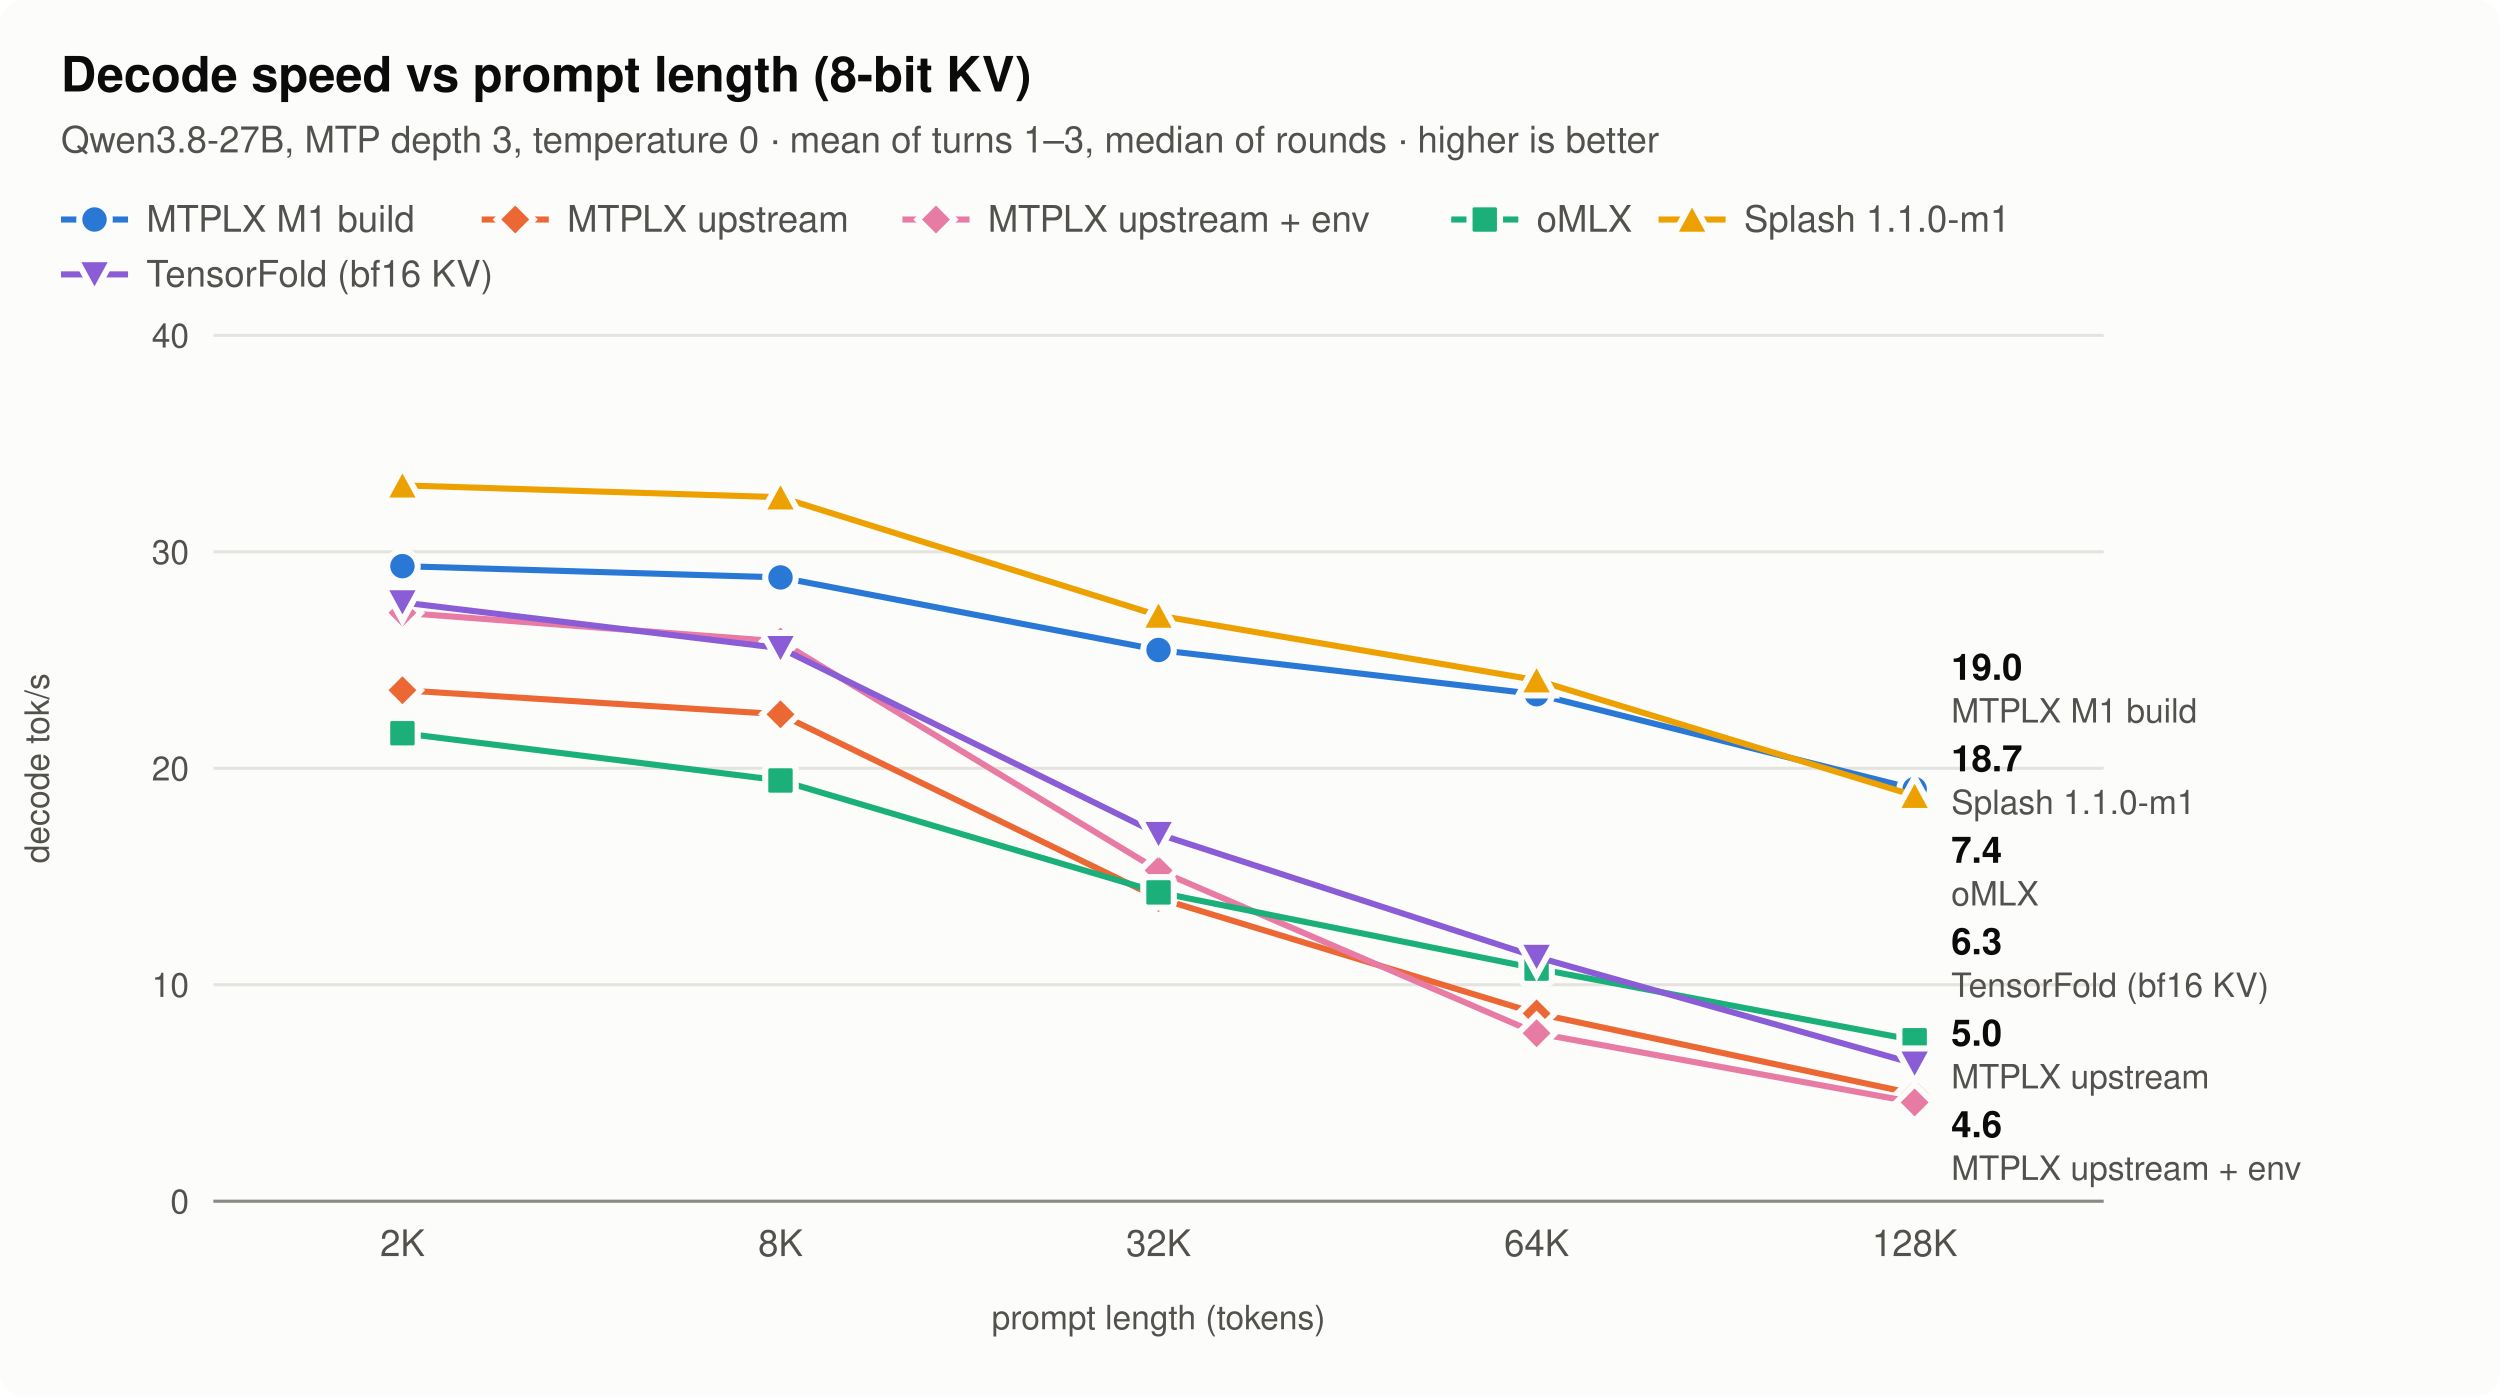
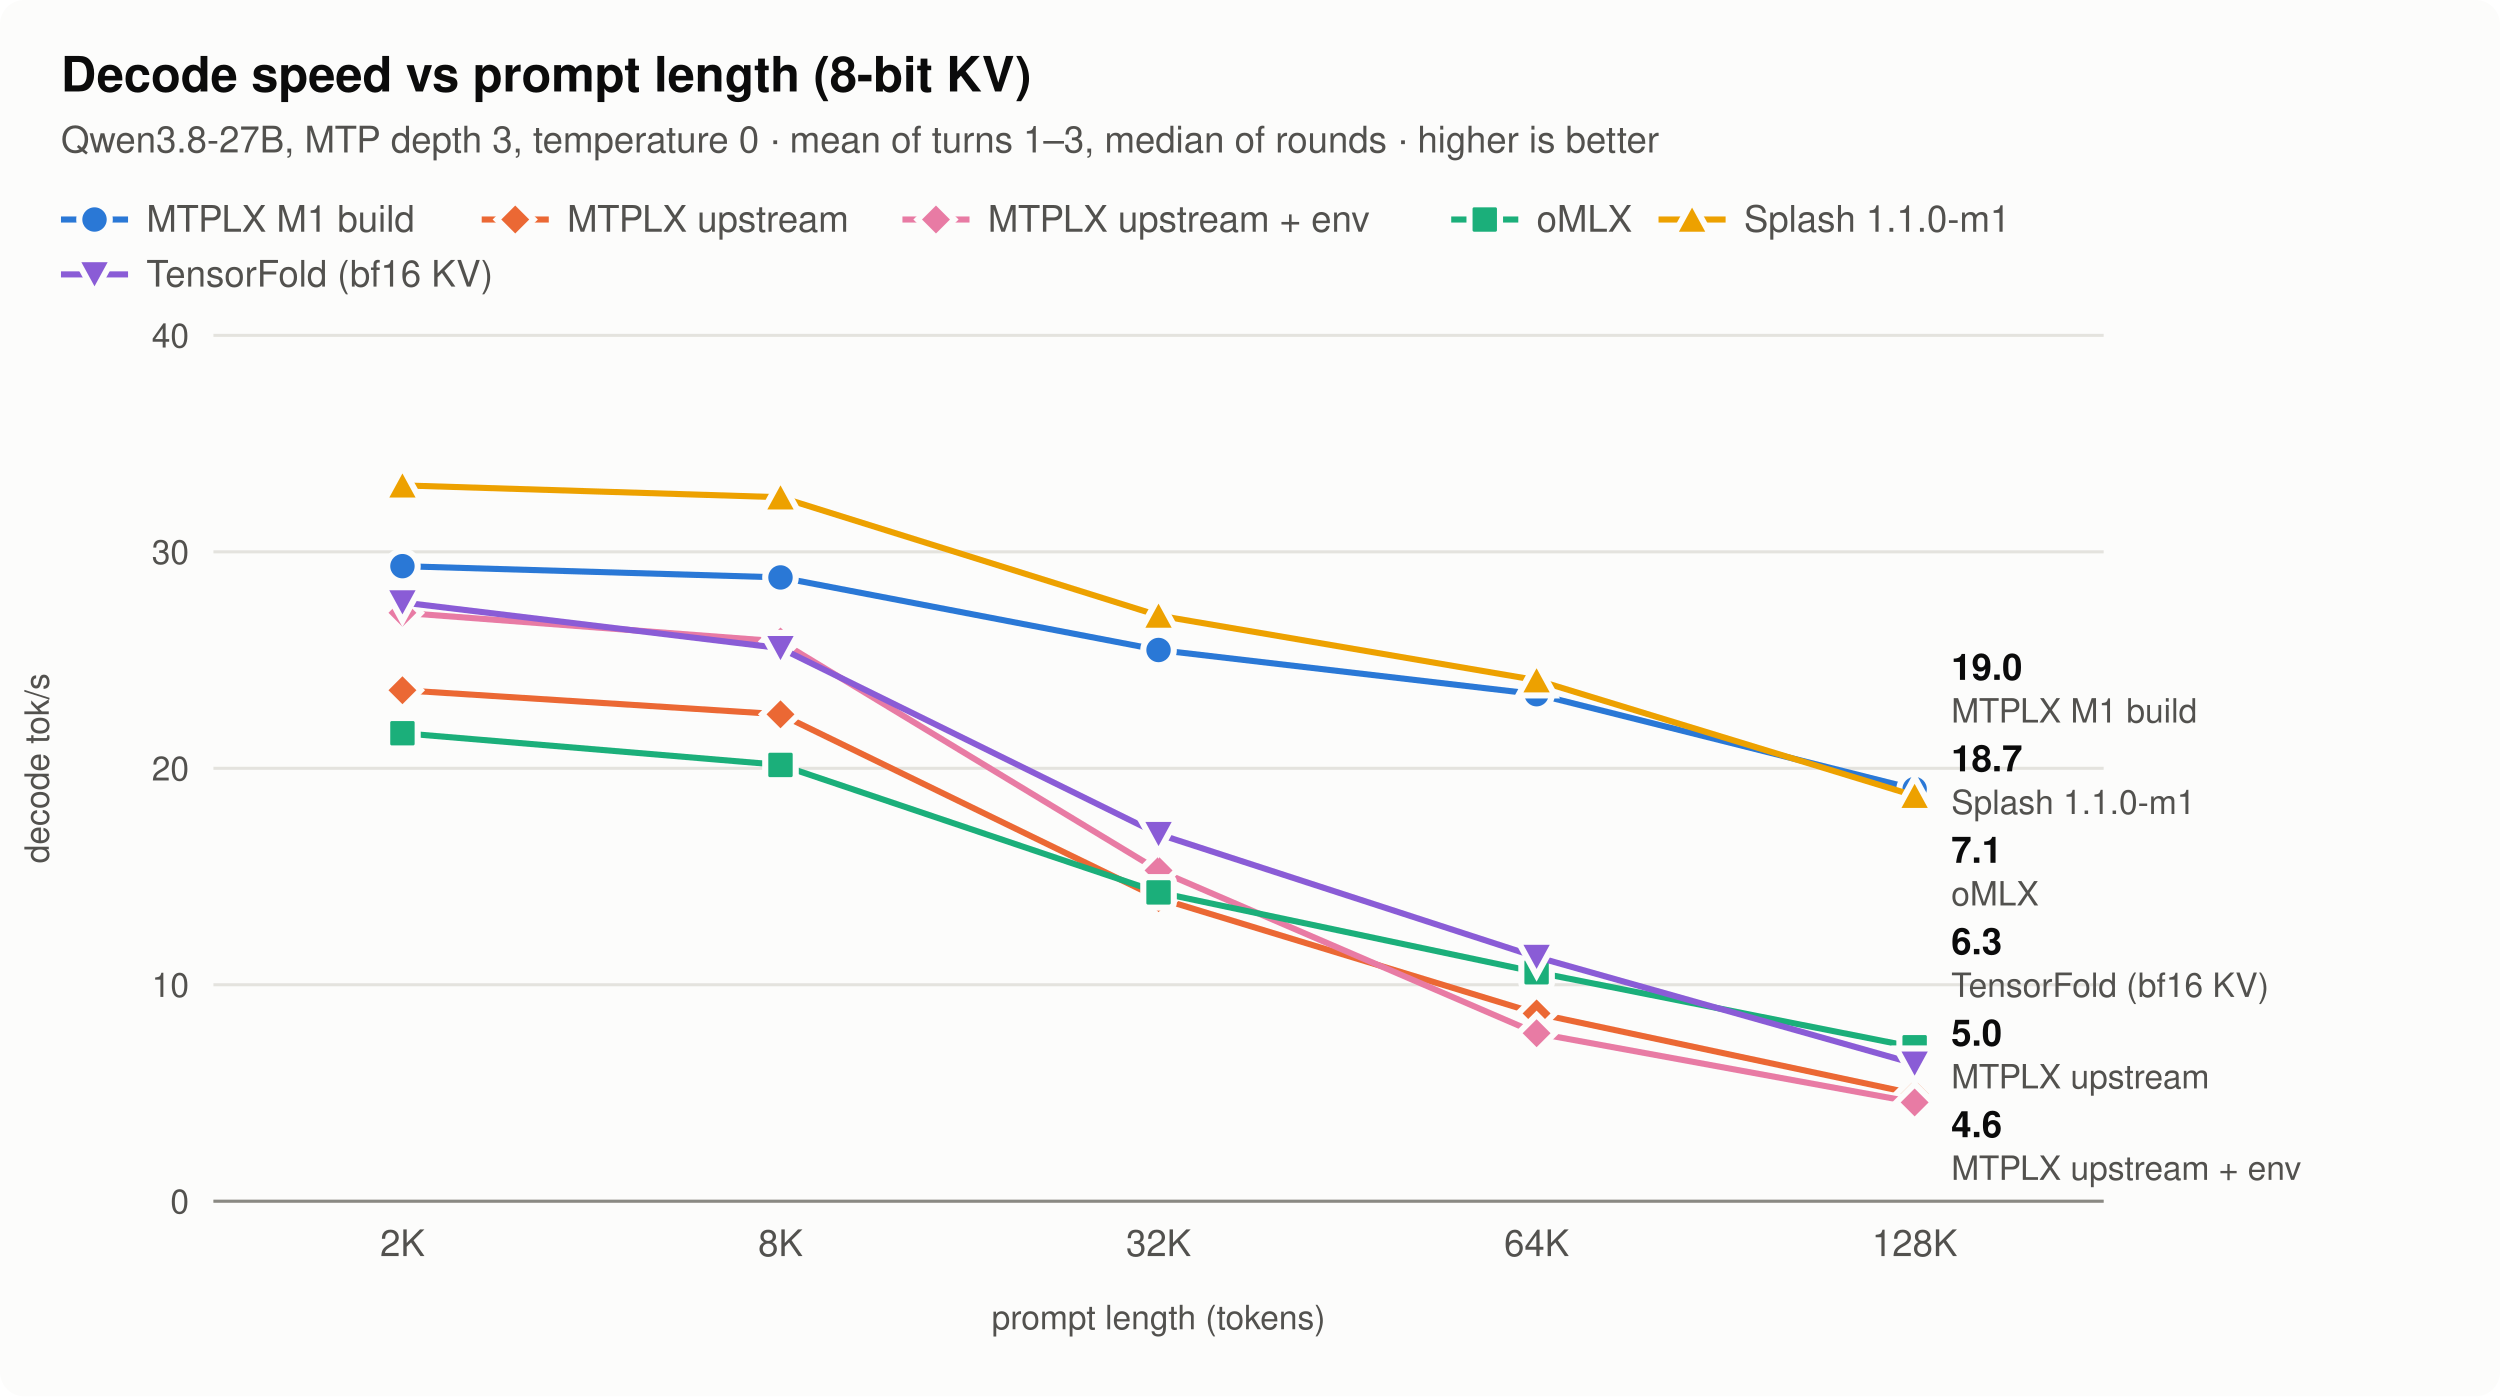
<svg xmlns="http://www.w3.org/2000/svg" viewBox="0 0 820 458" width="820" height="458" role="img" aria-label="Decode speed vs prompt length (8-bit KV)" font-family="-apple-system,BlinkMacSystemFont,Segoe UI,Helvetica,Arial,sans-serif">
  <rect width="820" height="458" rx="8" fill="#fcfcfb" />
  <text x="20" y="30" fill="#0b0b0b" font-size="16" font-weight="600">Decode speed vs prompt length (8-bit KV)</text>
  <text x="20" y="50" fill="#52514e" font-size="12">Qwen3.8-27B, MTP depth 3, temperature 0 · mean of turns 1–3, median of rounds · higher is better</text>
  <line x1="20" x2="42" y1="72" y2="72" stroke="#2a78d6" stroke-width="2" />
  <circle cx="31" cy="72" r="5" fill="#2a78d6" stroke="#fcfcfb" stroke-width="2" />
  <text x="48" y="76" fill="#52514e" font-size="12">MTPLX M1 build</text>
  <line x1="158" x2="180" y1="72" y2="72" stroke="#eb6834" stroke-width="2" />
  <path d="M169 66L175 72L169 78L163 72Z" fill="#eb6834" stroke="#fcfcfb" stroke-width="2" />
  <text x="186" y="76" fill="#52514e" font-size="12">MTPLX upstream</text>
  <line x1="296" x2="318" y1="72" y2="72" stroke="#e87ba4" stroke-width="2" />
  <path d="M307 66L313 72L307 78L301 72Z" fill="#e87ba4" stroke="#fcfcfb" stroke-width="2" />
  <text x="324" y="76" fill="#52514e" font-size="12">MTPLX upstream + env</text>
  <line x1="476" x2="498" y1="72" y2="72" stroke="#1baf7a" stroke-width="2" />
  <rect x="482" y="67" width="10" height="10" rx="1.5" fill="#1baf7a" stroke="#fcfcfb" stroke-width="2" />
  <text x="504" y="76" fill="#52514e" font-size="12">oMLX</text>
  <line x1="544" x2="566" y1="72" y2="72" stroke="#eda100" stroke-width="2" />
  <path d="M555 66L561 77L549 77Z" fill="#eda100" stroke="#fcfcfb" stroke-width="2" />
  <text x="572" y="76" fill="#52514e" font-size="12">Splash 1.1.0-m1</text>
  <line x1="20" x2="42" y1="90" y2="90" stroke="#8a5cd6" stroke-width="2" />
  <path d="M31 96L37 85L25 85Z" fill="#8a5cd6" stroke="#fcfcfb" stroke-width="2" />
  <text x="48" y="94" fill="#52514e" font-size="12">TensorFold (bf16 KV)</text>
  <line x1="70" x2="690" y1="394.0" y2="394.0" stroke="#e4e3de" />
  <text x="62" y="398.0" fill="#52514e" font-size="11" text-anchor="end">0</text>
  <line x1="70" x2="690" y1="323.0" y2="323.0" stroke="#e4e3de" />
  <text x="62" y="327.0" fill="#52514e" font-size="11" text-anchor="end">10</text>
  <line x1="70" x2="690" y1="252.0" y2="252.0" stroke="#e4e3de" />
  <text x="62" y="256.0" fill="#52514e" font-size="11" text-anchor="end">20</text>
  <line x1="70" x2="690" y1="181.0" y2="181.0" stroke="#e4e3de" />
  <text x="62" y="185.0" fill="#52514e" font-size="11" text-anchor="end">30</text>
  <line x1="70" x2="690" y1="110.0" y2="110.0" stroke="#e4e3de" />
  <text x="62" y="114.0" fill="#52514e" font-size="11" text-anchor="end">40</text>
  <line x1="70" x2="690" y1="394" y2="394" stroke="#8a8983" />
  <text x="132.0" y="412" fill="#52514e" font-size="12" text-anchor="middle">2K</text>
  <text x="256.0" y="412" fill="#52514e" font-size="12" text-anchor="middle">8K</text>
  <text x="380.0" y="412" fill="#52514e" font-size="12" text-anchor="middle">32K</text>
  <text x="504.0" y="412" fill="#52514e" font-size="12" text-anchor="middle">64K</text>
  <text x="628.0" y="412" fill="#52514e" font-size="12" text-anchor="middle">128K</text>
  <text x="380.0" y="436" fill="#52514e" font-size="11" text-anchor="middle">prompt length (tokens)</text>
  <text x="16" y="252.0" fill="#52514e" font-size="11" text-anchor="middle" transform="rotate(-90 16 252.0)">decode tok/s</text>
  <polyline points="132.0,185.7 256.0,189.4 380.0,213.2 504.0,227.7 628.0,258.8" fill="none" stroke="#2a78d6" stroke-width="2" stroke-linejoin="round" />
  <circle cx="132.0" cy="185.7" r="5" fill="#2a78d6" stroke="#fcfcfb" stroke-width="2" />
  <circle cx="256.0" cy="189.4" r="5" fill="#2a78d6" stroke="#fcfcfb" stroke-width="2" />
  <circle cx="380.0" cy="213.2" r="5" fill="#2a78d6" stroke="#fcfcfb" stroke-width="2" />
  <circle cx="504.0" cy="227.7" r="5" fill="#2a78d6" stroke="#fcfcfb" stroke-width="2" />
  <circle cx="628.0" cy="258.8" r="5" fill="#2a78d6" stroke="#fcfcfb" stroke-width="2" />
  <polyline points="132.0,226.4 256.0,234.3 380.0,294.6 504.0,332.4 628.0,358.8" fill="none" stroke="#eb6834" stroke-width="2" stroke-linejoin="round" />
  <path d="M132.0 220.4L138.0 226.4L132.0 232.4L126.0 226.4Z" fill="#eb6834" stroke="#fcfcfb" stroke-width="2" />
  <path d="M256.0 228.3L262.0 234.3L256.0 240.3L250.0 234.3Z" fill="#eb6834" stroke="#fcfcfb" stroke-width="2" />
  <path d="M380.0 288.6L386.0 294.6L380.0 300.6L374.0 294.6Z" fill="#eb6834" stroke="#fcfcfb" stroke-width="2" />
  <path d="M504.0 326.4L510.0 332.4L504.0 338.4L498.0 332.4Z" fill="#eb6834" stroke="#fcfcfb" stroke-width="2" />
  <path d="M628.0 352.8L634.0 358.8L628.0 364.8L622.0 358.8Z" fill="#eb6834" stroke="#fcfcfb" stroke-width="2" />
  <polyline points="132.0,201.0 256.0,210.4 380.0,285.5 504.0,338.9 628.0,361.6" fill="none" stroke="#e87ba4" stroke-width="2" stroke-linejoin="round" />
  <path d="M132.0 195.0L138.0 201.0L132.0 207.0L126.0 201.0Z" fill="#e87ba4" stroke="#fcfcfb" stroke-width="2" />
  <path d="M256.0 204.4L262.0 210.4L256.0 216.4L250.0 210.4Z" fill="#e87ba4" stroke="#fcfcfb" stroke-width="2" />
  <path d="M380.0 279.5L386.0 285.5L380.0 291.5L374.0 285.5Z" fill="#e87ba4" stroke="#fcfcfb" stroke-width="2" />
  <path d="M504.0 332.9L510.0 338.9L504.0 344.9L498.0 338.9Z" fill="#e87ba4" stroke="#fcfcfb" stroke-width="2" />
  <path d="M628.0 355.6L634.0 361.6L628.0 367.6L622.0 361.6Z" fill="#e87ba4" stroke="#fcfcfb" stroke-width="2" />
-   <polyline points="132.0,240.5 256.0,256.0 380.0,292.7 504.0,317.7 628.0,341.2" fill="none" stroke="#1baf7a" stroke-width="2" stroke-linejoin="round" />
+   <polyline points="132.0,240.5 256.0,250.9 380.0,292.7 504.0,318.9 628.0,343.5" fill="none" stroke="#1baf7a" stroke-width="2" stroke-linejoin="round" />
  <rect x="127.0" y="235.5" width="10" height="10" rx="1.5" fill="#1baf7a" stroke="#fcfcfb" stroke-width="2" />
-   <rect x="251.0" y="251.0" width="10" height="10" rx="1.5" fill="#1baf7a" stroke="#fcfcfb" stroke-width="2" />
+   <rect x="251.0" y="245.9" width="10" height="10" rx="1.5" fill="#1baf7a" stroke="#fcfcfb" stroke-width="2" />
  <rect x="375.0" y="287.7" width="10" height="10" rx="1.5" fill="#1baf7a" stroke="#fcfcfb" stroke-width="2" />
-   <rect x="499.0" y="312.7" width="10" height="10" rx="1.5" fill="#1baf7a" stroke="#fcfcfb" stroke-width="2" />
-   <rect x="623.0" y="336.2" width="10" height="10" rx="1.5" fill="#1baf7a" stroke="#fcfcfb" stroke-width="2" />
+   <rect x="499.0" y="313.9" width="10" height="10" rx="1.5" fill="#1baf7a" stroke="#fcfcfb" stroke-width="2" />
+   <rect x="623.0" y="338.5" width="10" height="10" rx="1.5" fill="#1baf7a" stroke="#fcfcfb" stroke-width="2" />
  <polyline points="132.0,159.2 256.0,163.1 380.0,201.9 504.0,223.1 628.0,261.0" fill="none" stroke="#eda100" stroke-width="2" stroke-linejoin="round" />
  <path d="M132.0 153.2L138.0 164.2L126.0 164.2Z" fill="#eda100" stroke="#fcfcfb" stroke-width="2" />
  <path d="M256.0 157.1L262.0 168.1L250.0 168.1Z" fill="#eda100" stroke="#fcfcfb" stroke-width="2" />
  <path d="M380.0 195.9L386.0 206.9L374.0 206.9Z" fill="#eda100" stroke="#fcfcfb" stroke-width="2" />
  <path d="M504.0 217.1L510.0 228.1L498.0 228.1Z" fill="#eda100" stroke="#fcfcfb" stroke-width="2" />
  <path d="M628.0 255.0L634.0 266.0L622.0 266.0Z" fill="#eda100" stroke="#fcfcfb" stroke-width="2" />
  <polyline points="132.0,197.6 256.0,212.6 380.0,273.6 504.0,313.9 628.0,348.9" fill="none" stroke="#8a5cd6" stroke-width="2" stroke-linejoin="round" />
  <path d="M132.0 203.6L138.0 192.6L126.0 192.6Z" fill="#8a5cd6" stroke="#fcfcfb" stroke-width="2" />
  <path d="M256.0 218.6L262.0 207.6L250.0 207.6Z" fill="#8a5cd6" stroke="#fcfcfb" stroke-width="2" />
  <path d="M380.0 279.6L386.0 268.6L374.0 268.6Z" fill="#8a5cd6" stroke="#fcfcfb" stroke-width="2" />
  <path d="M504.0 319.9L510.0 308.9L498.0 308.9Z" fill="#8a5cd6" stroke="#fcfcfb" stroke-width="2" />
  <path d="M628.0 354.9L634.0 343.9L622.0 343.9Z" fill="#8a5cd6" stroke="#fcfcfb" stroke-width="2" />
  <text x="640.0" y="223.0" fill="#0b0b0b" font-size="12" font-weight="600">19.0</text>
  <text x="640.0" y="237.0" fill="#52514e" font-size="11">MTPLX M1 build</text>
  <text x="640.0" y="253.0" fill="#0b0b0b" font-size="12" font-weight="600">18.7</text>
  <text x="640.0" y="267.0" fill="#52514e" font-size="11">Splash 1.1.0-m1</text>
-   <text x="640.0" y="283.0" fill="#0b0b0b" font-size="12" font-weight="600">7.4</text>
+   <text x="640.0" y="283.0" fill="#0b0b0b" font-size="12" font-weight="600">7.1</text>
  <text x="640.0" y="297.0" fill="#52514e" font-size="11">oMLX</text>
  <text x="640.0" y="313.0" fill="#0b0b0b" font-size="12" font-weight="600">6.3</text>
  <text x="640.0" y="327.0" fill="#52514e" font-size="11">TensorFold (bf16 KV)</text>
  <text x="640.0" y="343.0" fill="#0b0b0b" font-size="12" font-weight="600">5.0</text>
  <text x="640.0" y="357.0" fill="#52514e" font-size="11">MTPLX upstream</text>
  <text x="640.0" y="373.0" fill="#0b0b0b" font-size="12" font-weight="600">4.6</text>
  <text x="640.0" y="387.0" fill="#52514e" font-size="11">MTPLX upstream + env</text>
</svg>
